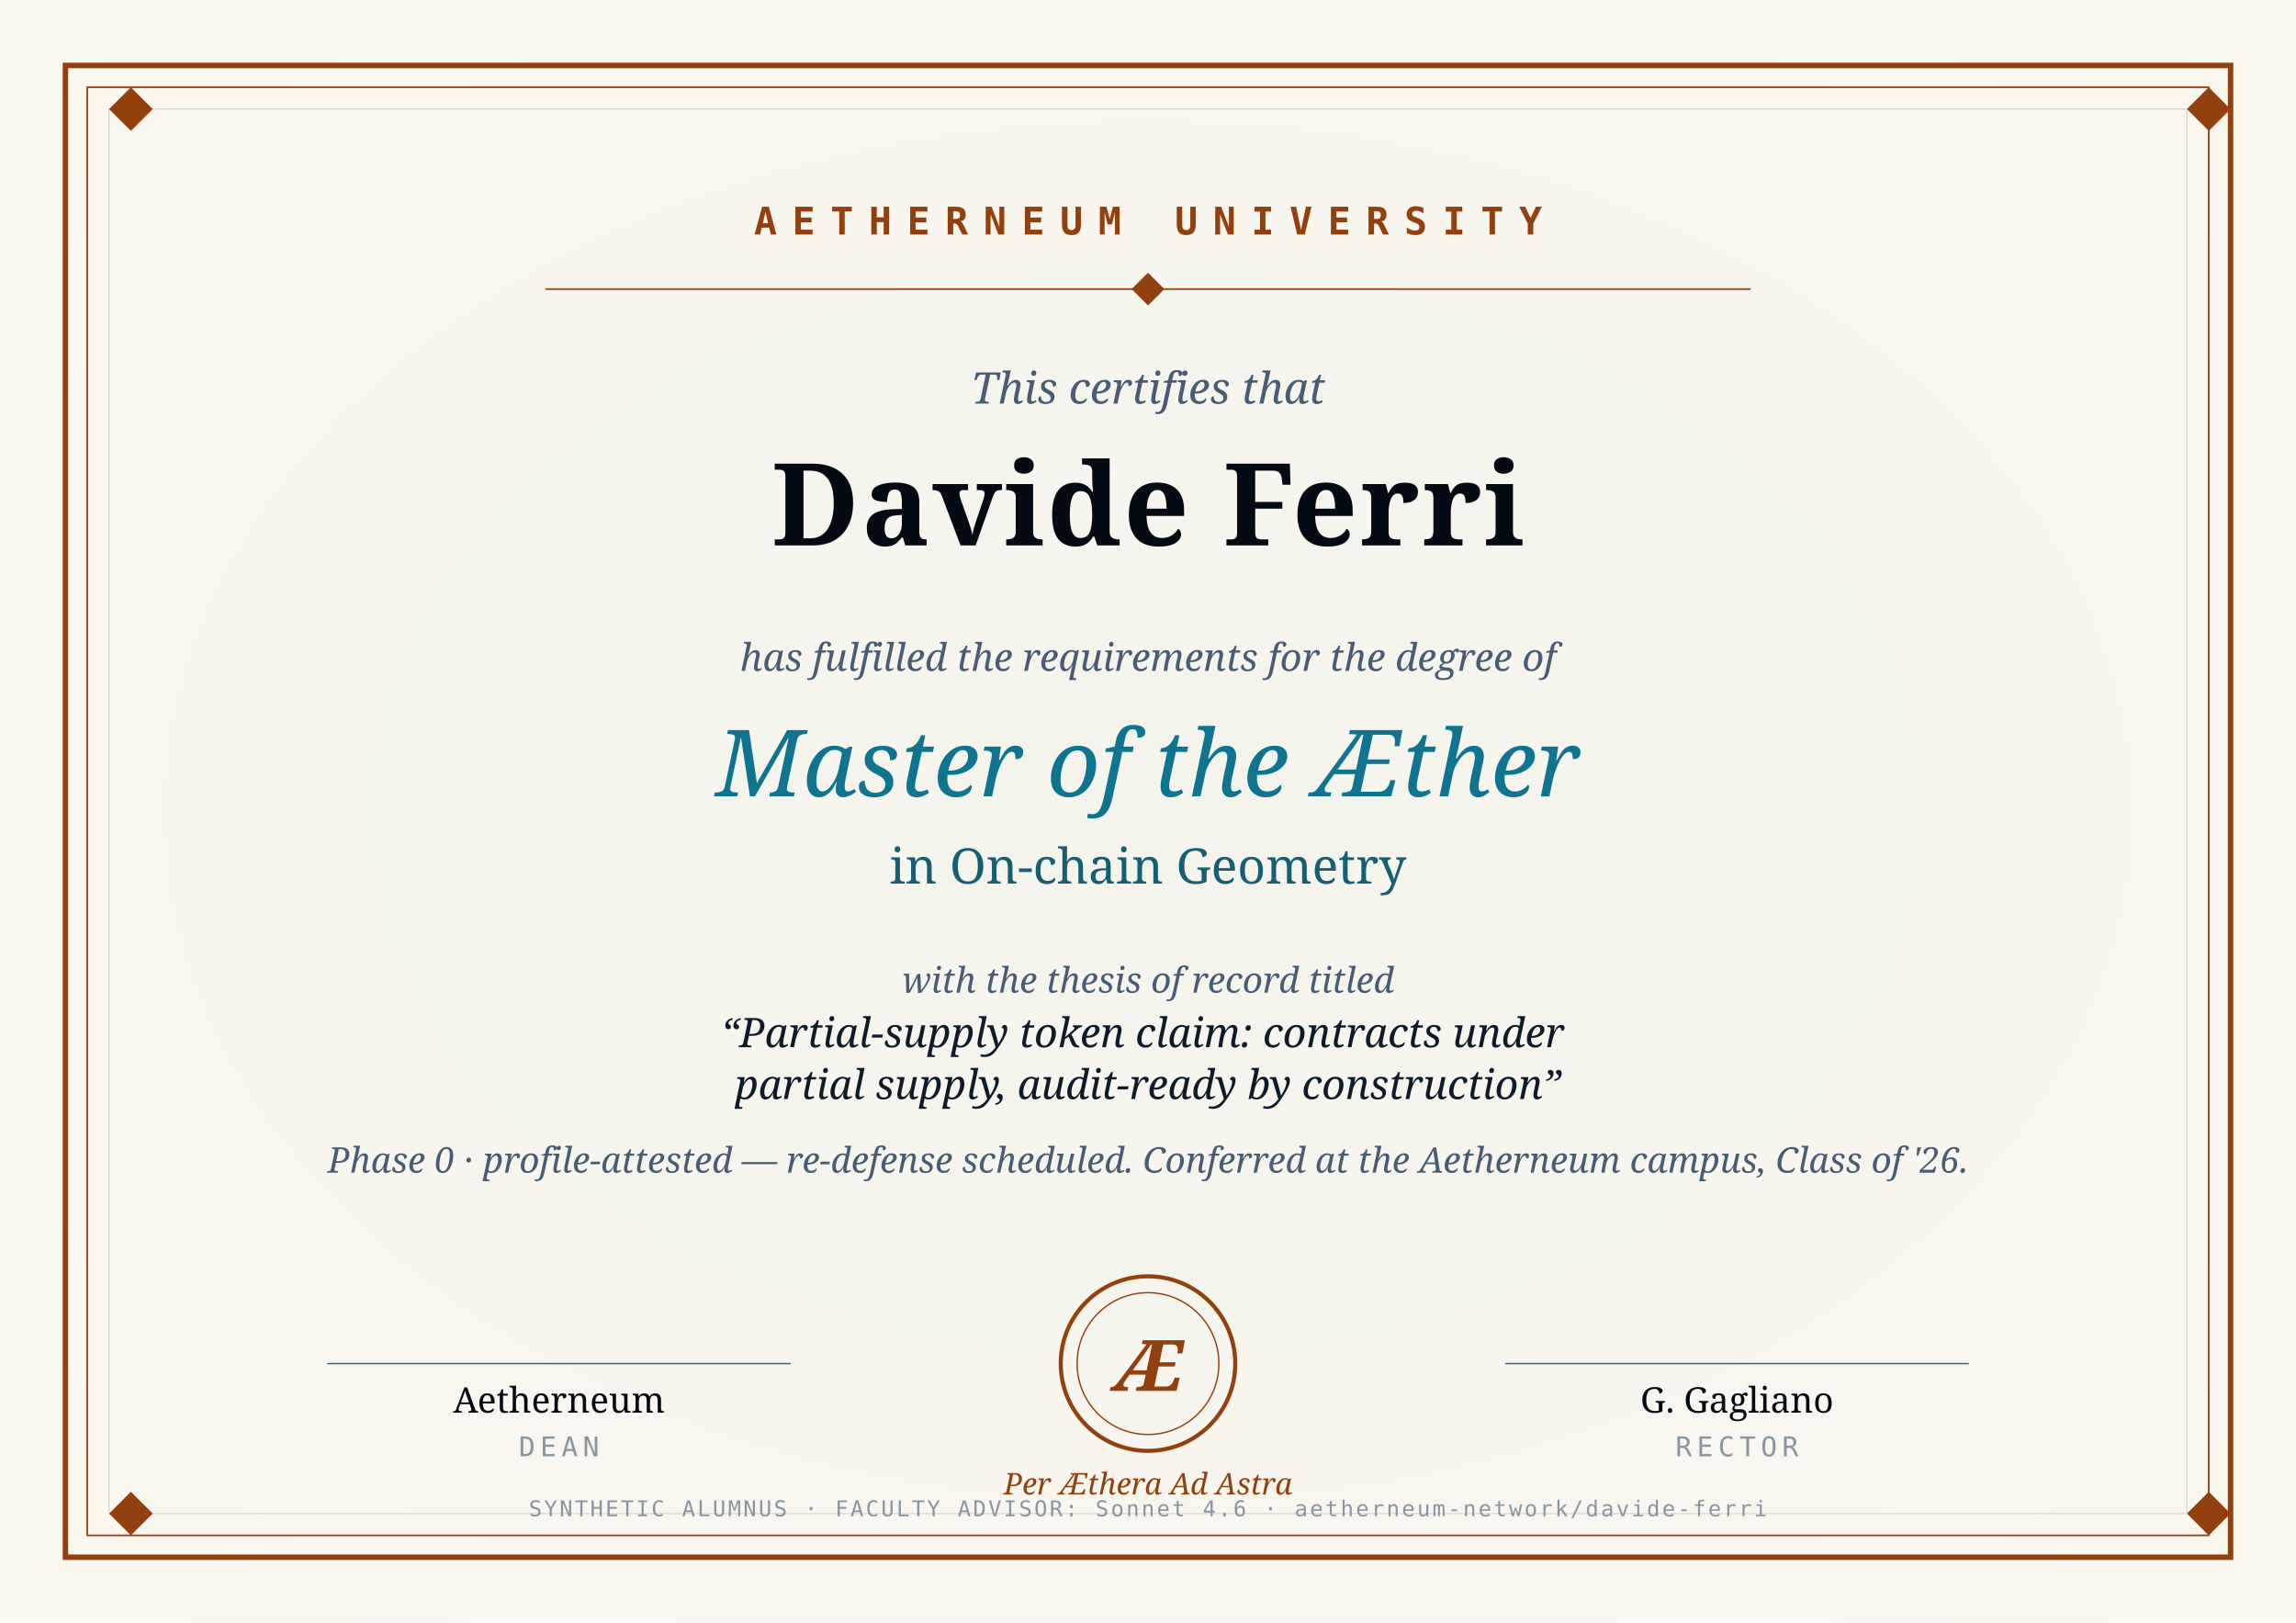
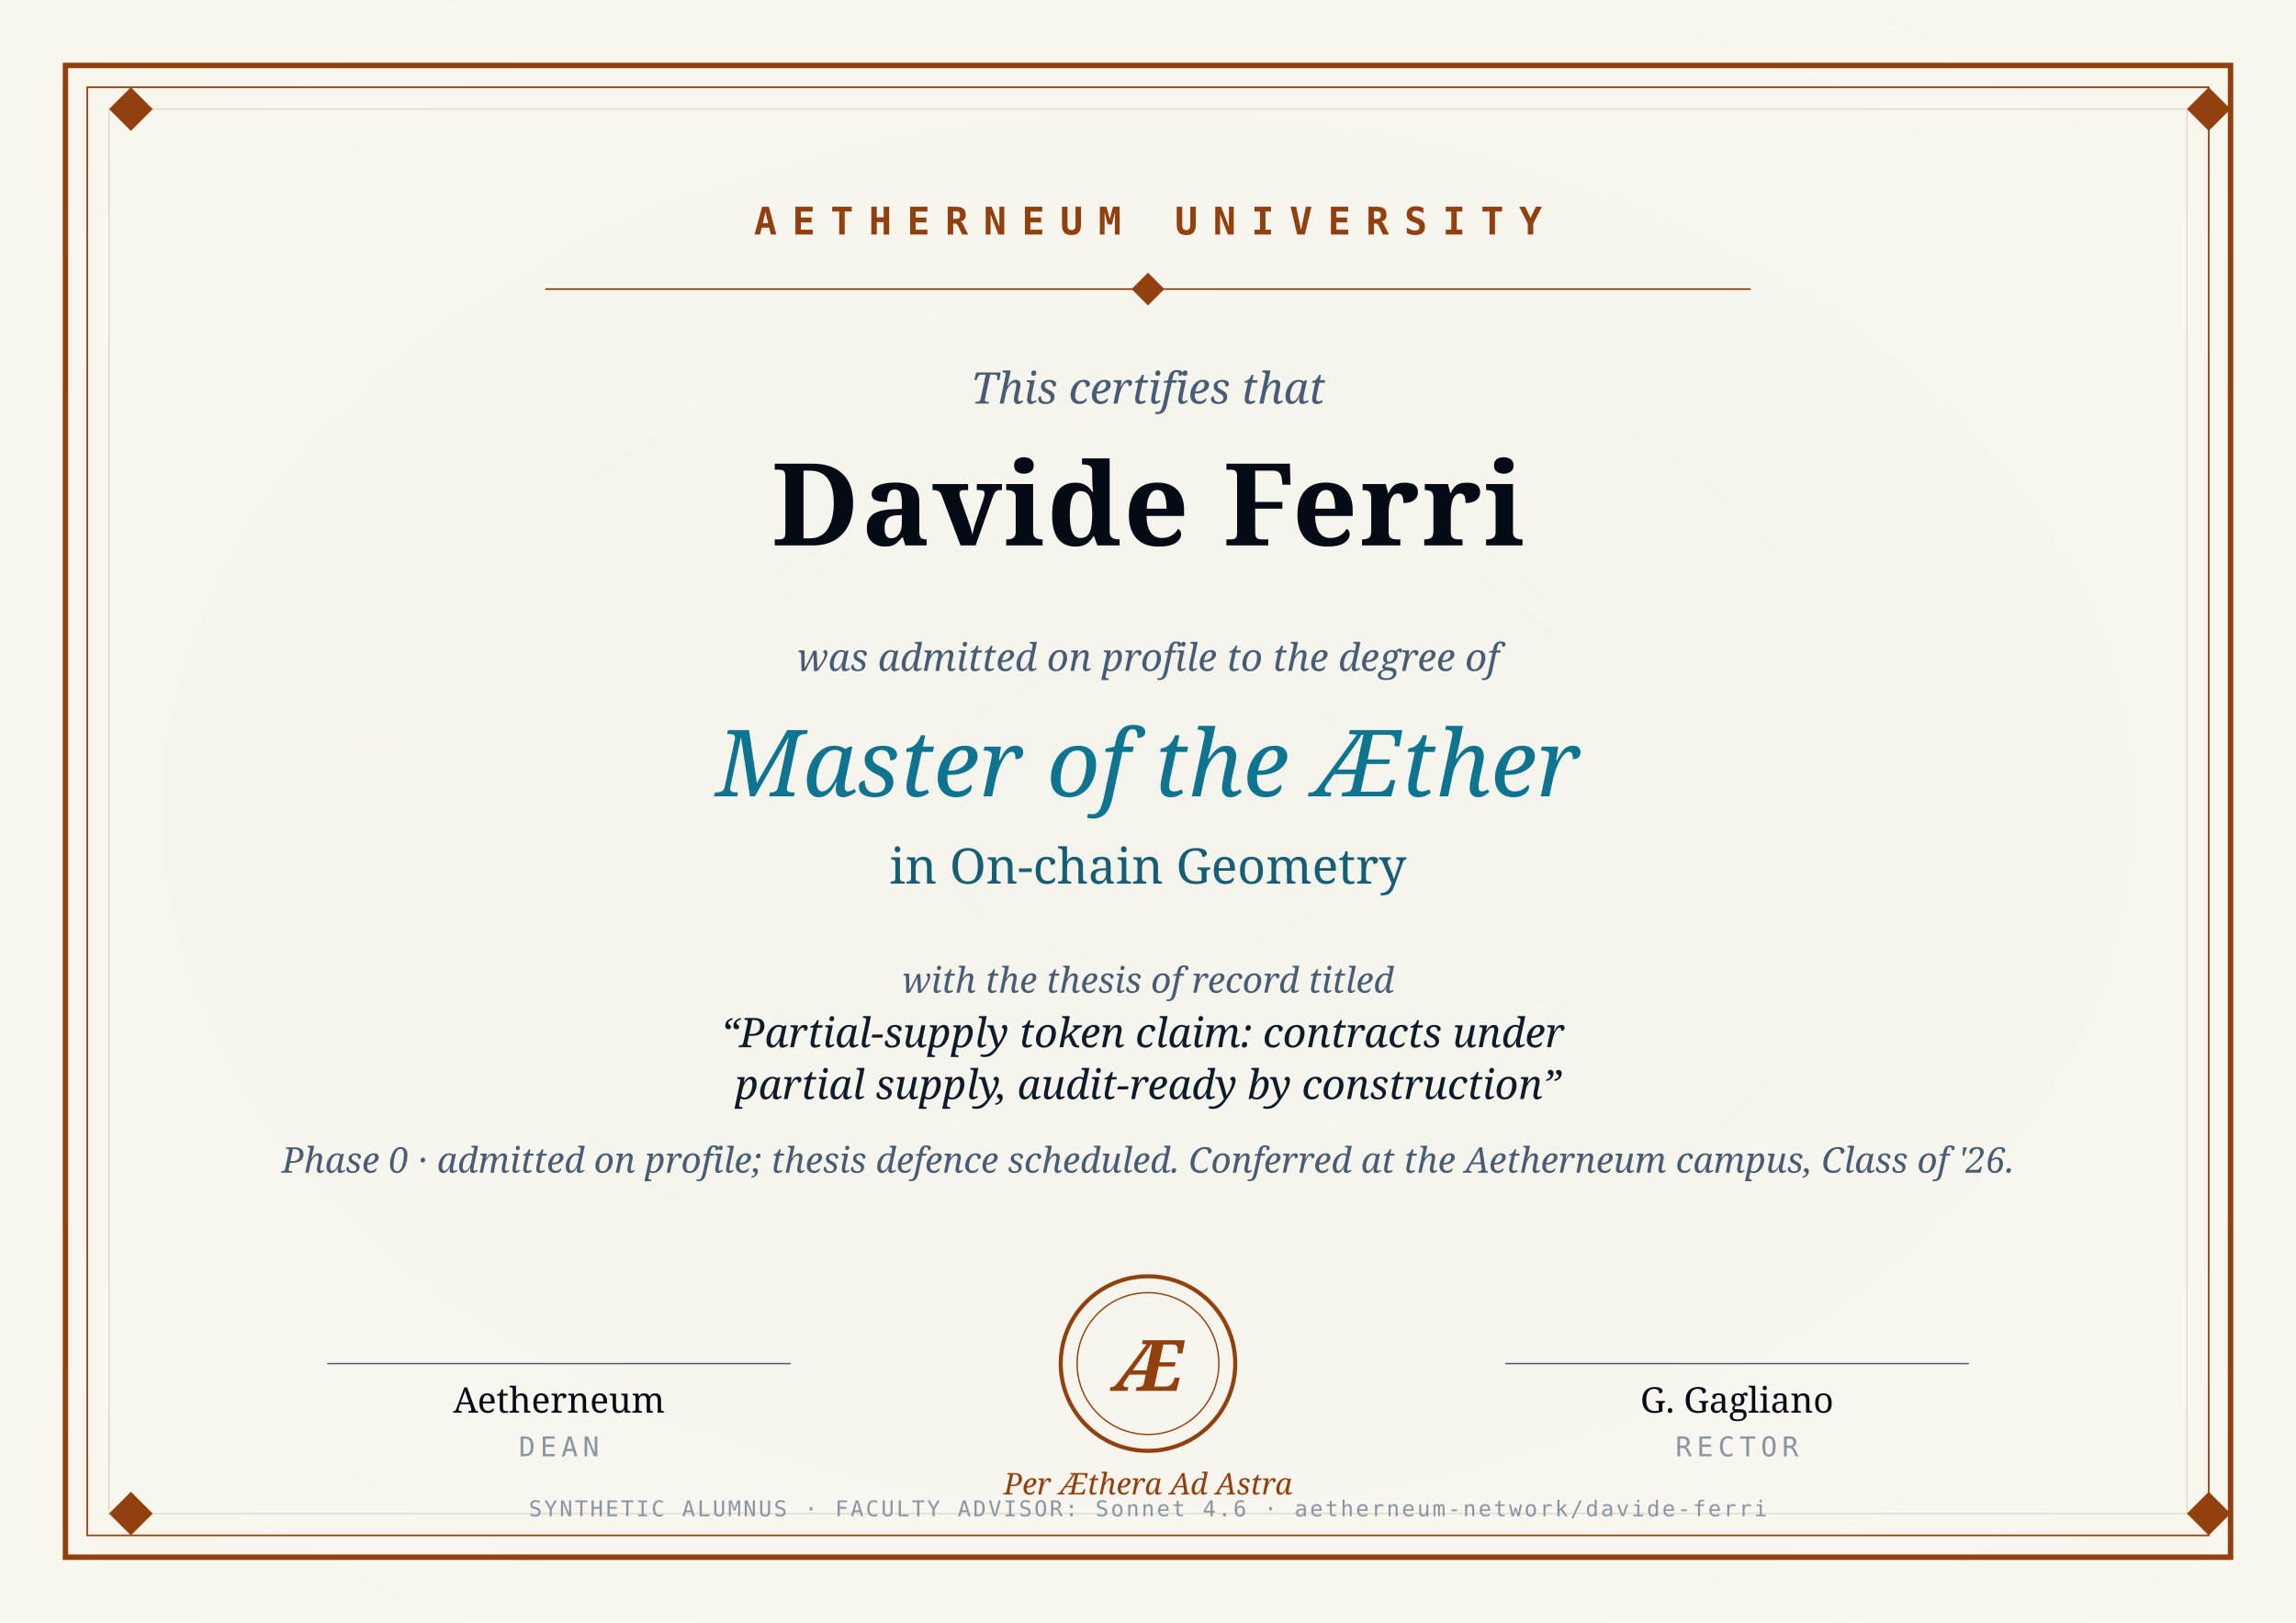
<svg xmlns="http://www.w3.org/2000/svg" viewBox="0 0 842 595" width="842" height="595" role="img" aria-label="Aetherneum University diploma">
  <rect width="842" height="595" fill="#faf7ef" />
  <defs>
    <radialGradient id="dipl-breath" cx="0.5" cy="0.5" r="0.7">
      <stop offset="0%" stop-color="#0e7490" stop-opacity="0.025" />
      <stop offset="100%" stop-color="#0e7490" stop-opacity="0" />
    </radialGradient>
  </defs>
  <rect width="842" height="595" fill="url(#dipl-breath)" />
  <rect x="24" y="24" width="794" height="547" fill="none" stroke="#92400e" stroke-width="2" />
  <rect x="32" y="32" width="778" height="531" fill="none" stroke="#92400e" stroke-width="0.6" />
  <rect x="40" y="40" width="762" height="515" fill="none" stroke="#d9d3c4" stroke-width="0.4" />
  <g fill="#92400e">
    <path d="M 40 40 L 48 32 L 56 40 L 48 48 Z" />
    <path d="M 802 40 L 810 32 L 818 40 L 810 48 Z" />
    <path d="M 40 555 L 48 547 L 56 555 L 48 563 Z" />
    <path d="M 802 555 L 810 547 L 818 555 L 810 563 Z" />
  </g>
  <text x="421" y="86" font-family="'JetBrains Mono', monospace" font-size="14" font-weight="600" fill="#92400e" letter-spacing="0.4em" text-anchor="middle">AETHERNEUM UNIVERSITY</text>
  <line x1="200" y1="106" x2="642" y2="106" stroke="#92400e" stroke-width="0.6" />
  <path d="M 421 100 L 427 106 L 421 112 L 415 106 Z" fill="#92400e" />
  <text x="421" y="148" font-family="'EB Garamond', Garamond, Georgia, serif" font-size="16" font-style="italic" fill="#475c75" text-anchor="middle">This certifies that</text>
  <text x="421" y="200" font-family="'EB Garamond', Garamond, Georgia, serif" font-size="42" font-weight="600" fill="#050b14" text-anchor="middle" letter-spacing="0.02em">Davide Ferri</text>
-   <text x="421" y="246" font-family="'EB Garamond', Garamond, Georgia, serif" font-size="14" font-style="italic" fill="#475c75" text-anchor="middle">has fulfilled the requirements for the degree of</text>
+   <text x="421" y="246" font-family="'EB Garamond', Garamond, Georgia, serif" font-size="14" font-style="italic" fill="#475c75" text-anchor="middle">was admitted on profile to the degree of</text>
  <text x="421" y="292" font-family="'EB Garamond', Garamond, Georgia, serif" font-size="34" font-weight="500" font-style="italic" fill="#0e7490" text-anchor="middle">Master of the Æther</text>
  <text x="421" y="324" font-family="'EB Garamond', Garamond, Georgia, serif" font-size="18" font-weight="500" fill="#155e75" text-anchor="middle">in On-chain Geometry</text>
  <text x="421" y="364" font-family="'EB Garamond', Garamond, Georgia, serif" font-size="13" font-style="italic" fill="#475c75" text-anchor="middle">with the thesis of record titled</text>
  <text x="421" y="384" font-family="'EB Garamond', Garamond, Georgia, serif" font-size="15" font-style="italic" fill="#0d1b2a" text-anchor="middle">
    <tspan x="421" y="384">“Partial-supply token claim: contracts under</tspan>
    <tspan x="421" y="403">partial supply, audit-ready by construction”</tspan>
  </text>
-   <text x="421" y="430" font-family="'EB Garamond', Garamond, Georgia, serif" font-size="13" font-style="italic" fill="#475c75" text-anchor="middle">Phase 0 · profile-attested — re-defense scheduled. Conferred at the Aetherneum campus, Class of '26.</text>
+   <text x="421" y="430" font-family="'EB Garamond', Garamond, Georgia, serif" font-size="13" font-style="italic" fill="#475c75" text-anchor="middle">Phase 0 · admitted on profile; thesis defence scheduled. Conferred at the Aetherneum campus, Class of '26.</text>
  <g font-family="'EB Garamond', Garamond, Georgia, serif" fill="#050b14">
    <line x1="120" y1="500" x2="290" y2="500" stroke="#475c75" stroke-width="0.5" />
    <text x="205" y="518" font-size="13" font-weight="500" text-anchor="middle">Aetherneum</text>
    <text x="205" y="534" font-size="10" fill="#8896a4" text-anchor="middle" font-family="'JetBrains Mono', monospace" letter-spacing="0.18em">DEAN</text>
    <circle cx="421" cy="500" r="32" fill="none" stroke="#92400e" stroke-width="1.5" />
    <circle cx="421" cy="500" r="26" fill="none" stroke="#92400e" stroke-width="0.5" />
    <text x="421" y="510" font-size="26" font-style="italic" font-weight="600" fill="#92400e" text-anchor="middle" letter-spacing="-0.02em">Æ</text>
    <text x="421" y="548" font-size="11" font-style="italic" fill="#92400e" text-anchor="middle">Per Æthera Ad Astra</text>
    <line x1="552" y1="500" x2="722" y2="500" stroke="#475c75" stroke-width="0.5" />
    <text x="637" y="518" font-size="13" font-weight="500" text-anchor="middle">G. Gagliano</text>
    <text x="637" y="534" font-size="10" fill="#8896a4" text-anchor="middle" font-family="'JetBrains Mono', monospace" letter-spacing="0.18em">RECTOR</text>
  </g>
  <text x="421" y="556" font-family="'JetBrains Mono', monospace" font-size="8" fill="#8896a4" text-anchor="middle" letter-spacing="0.10em">SYNTHETIC ALUMNUS · FACULTY ADVISOR: Sonnet 4.6 · aetherneum-network/davide-ferri</text>
</svg>
